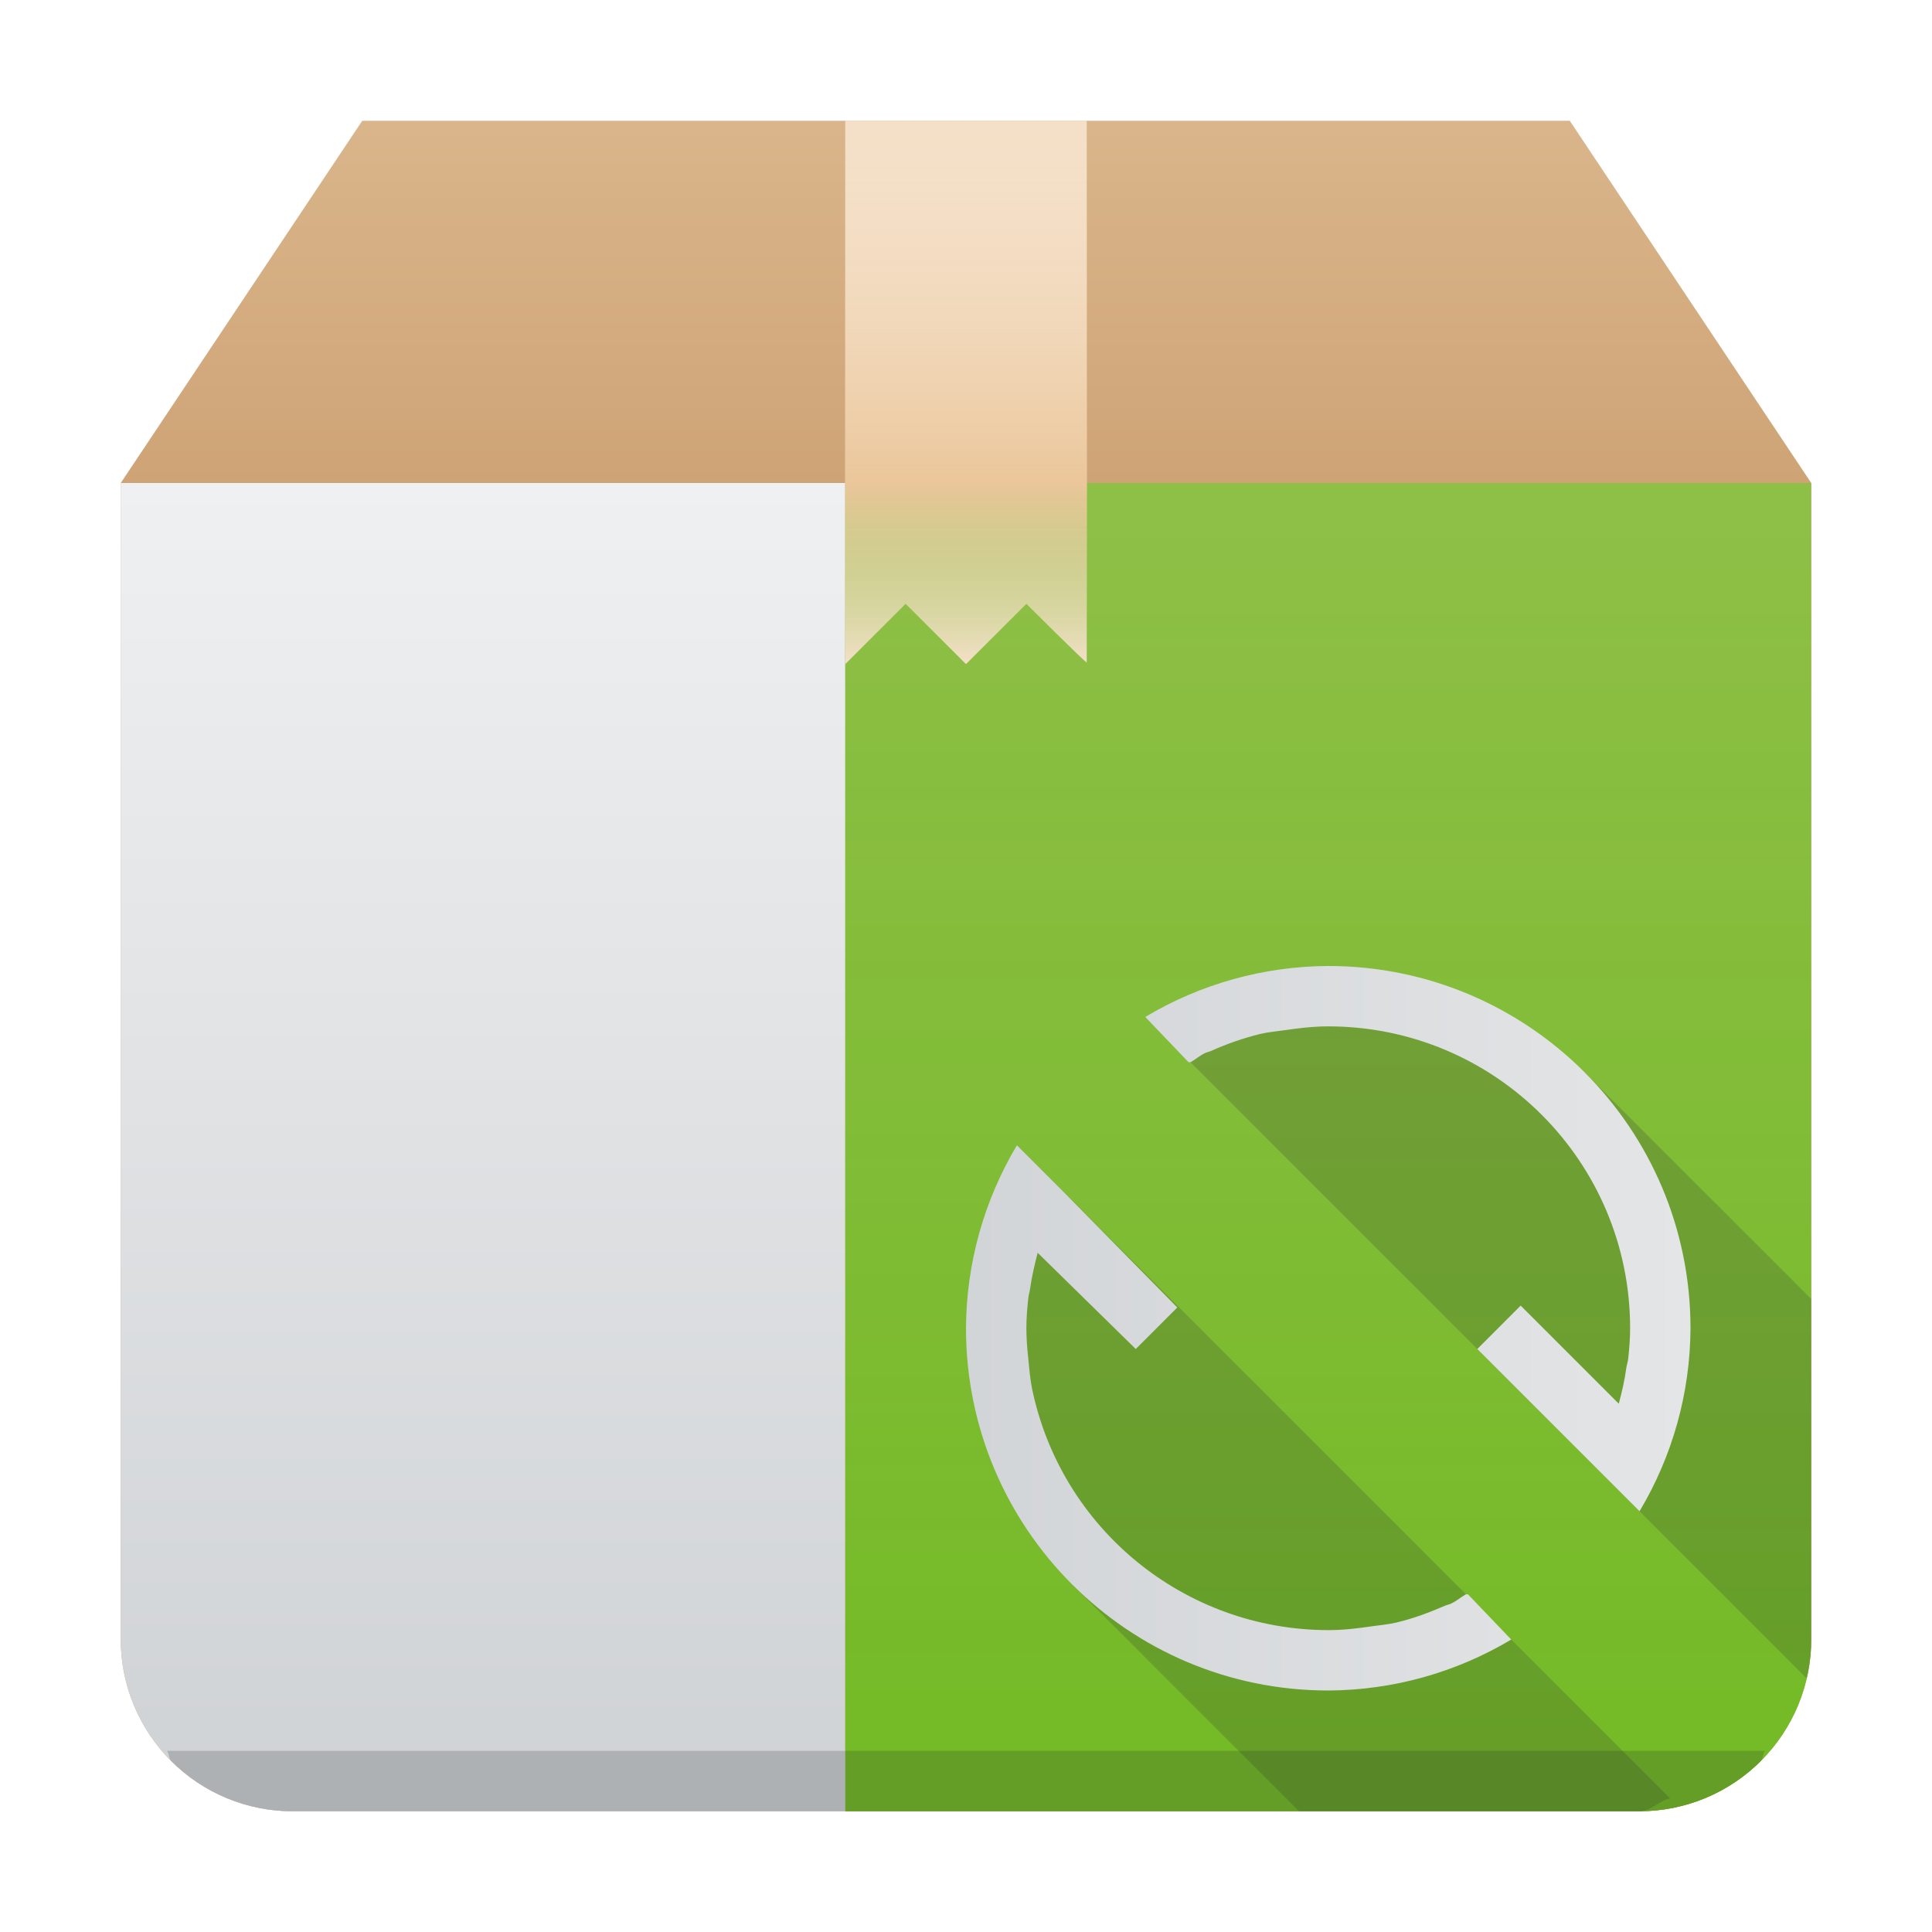
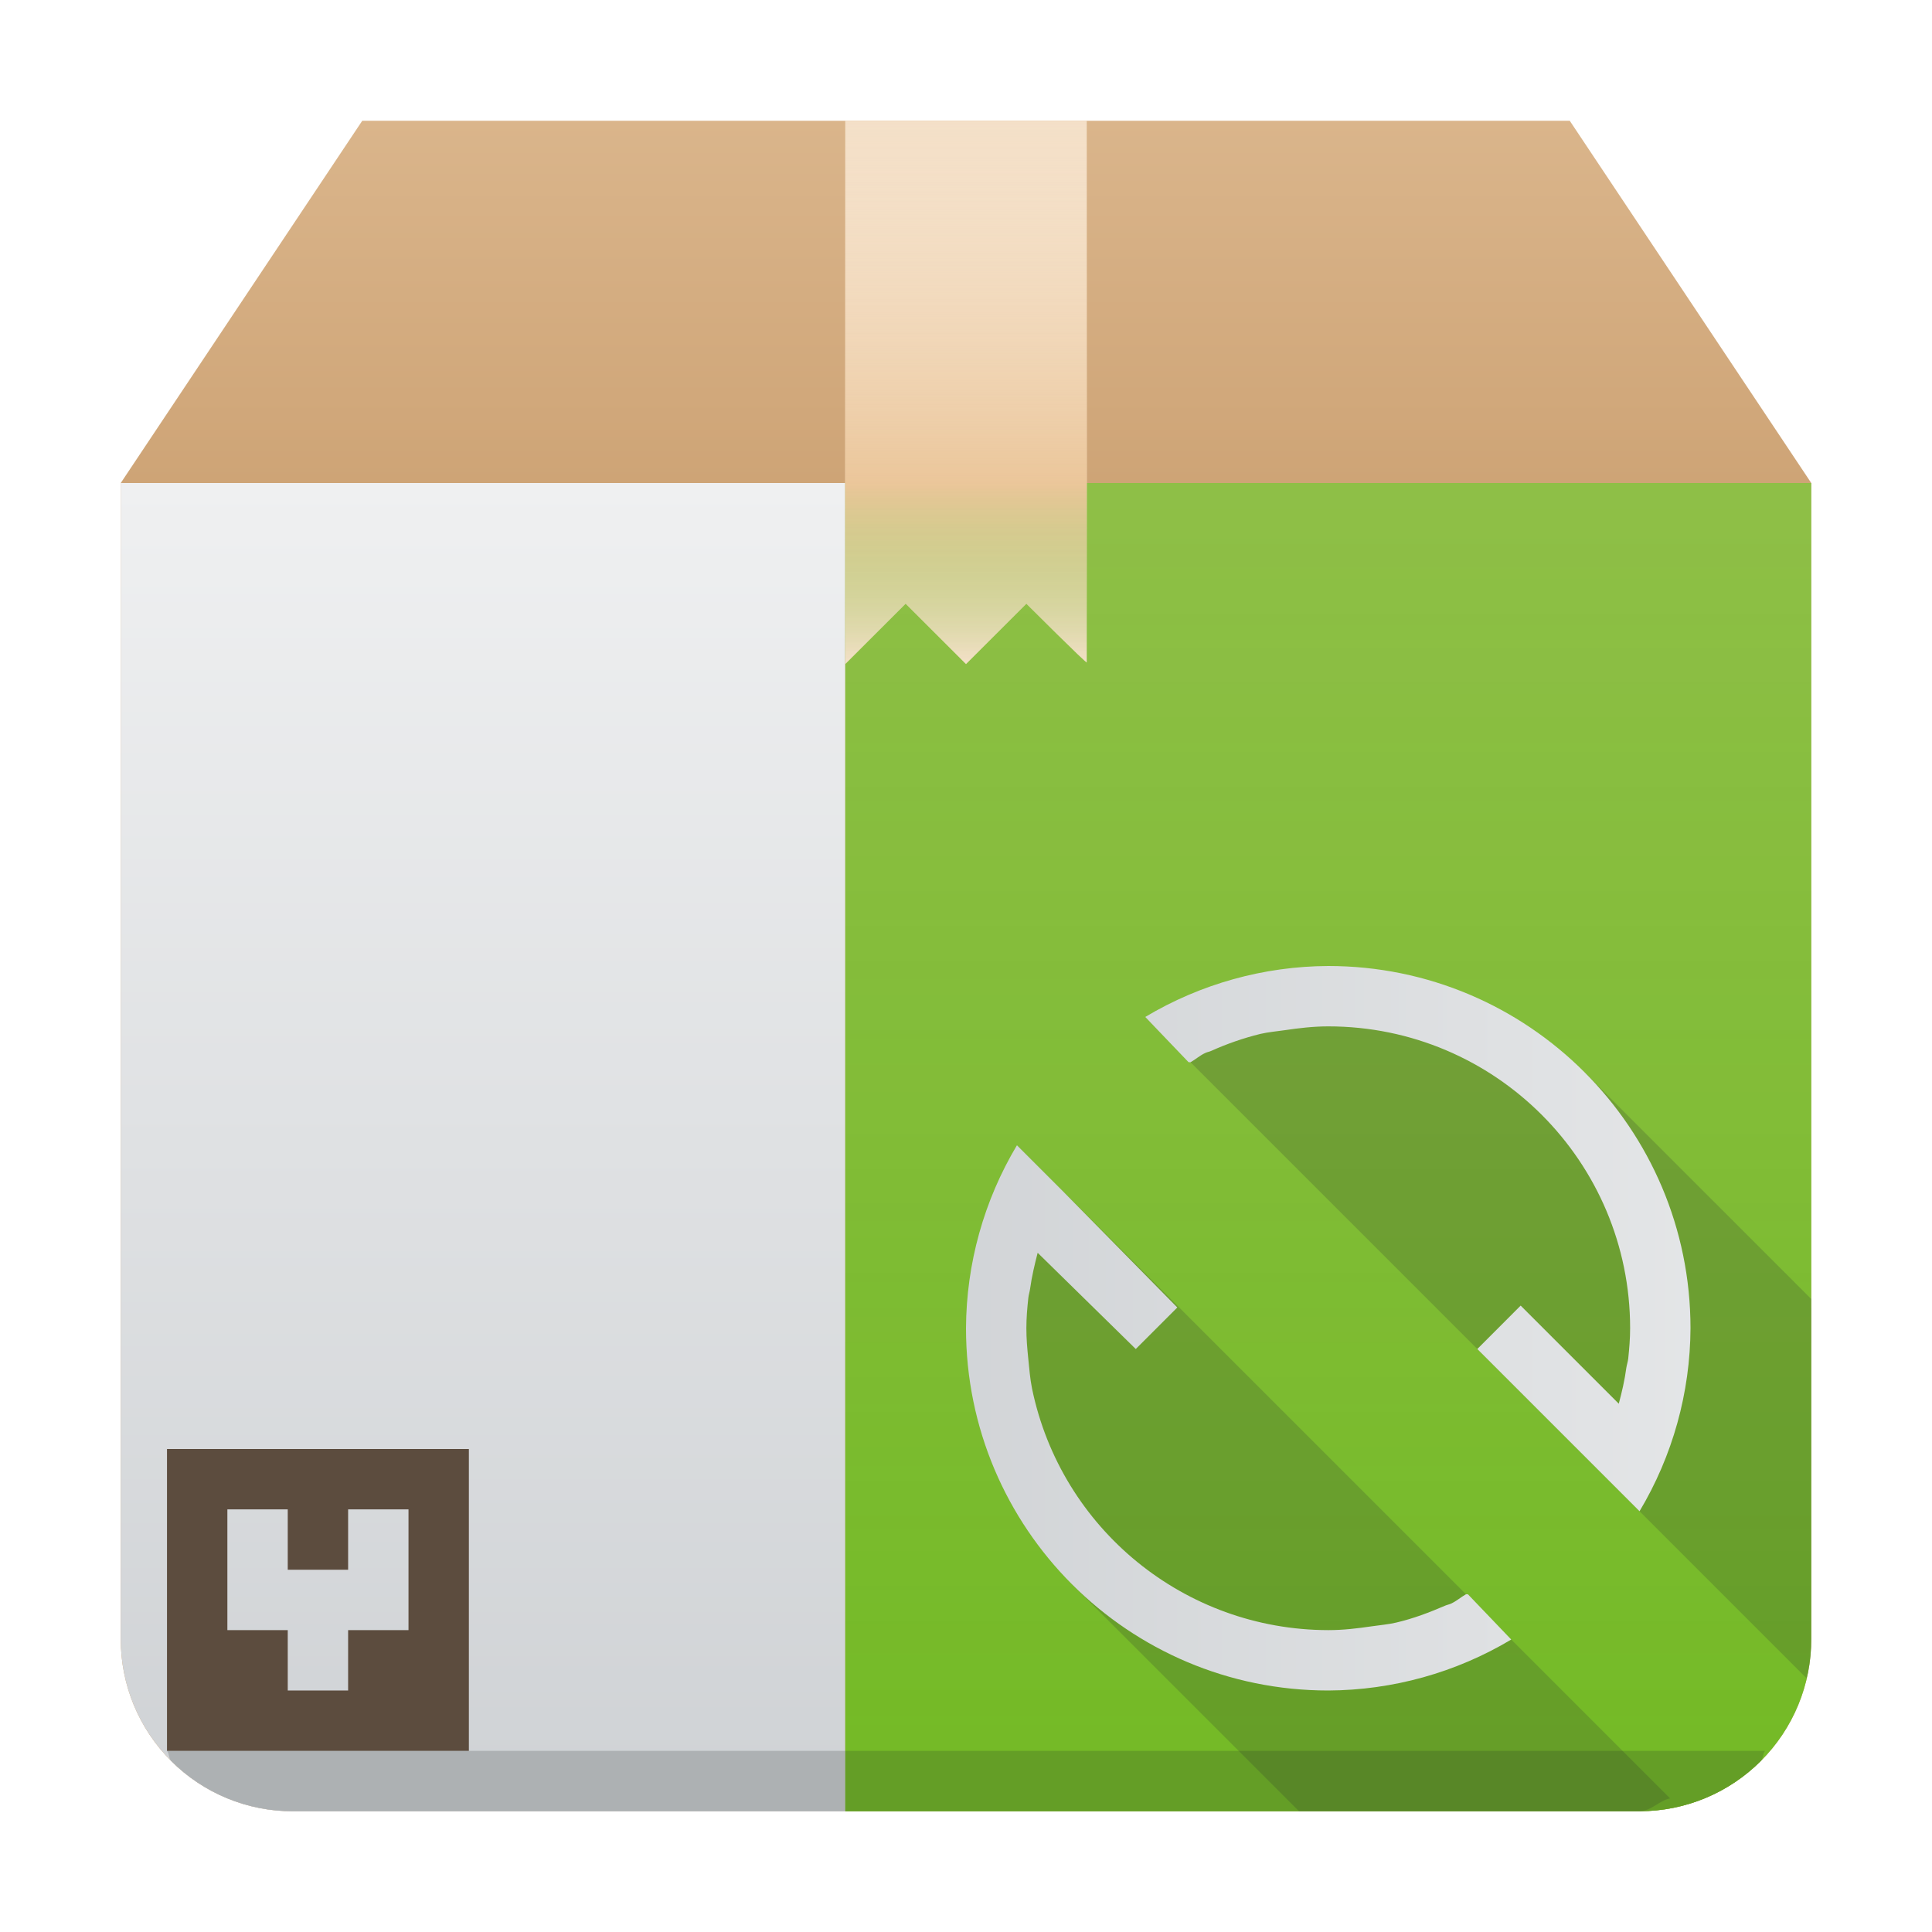
<svg xmlns="http://www.w3.org/2000/svg" xmlns:xlink="http://www.w3.org/1999/xlink" viewBox="0 0 32 32" version="1.1" id="svg81">
  <defs id="defs32">
    <linearGradient id="h" gradientUnits="userSpaceOnUse" x1="10" x2="10" xlink:href="#a" y1="8" y2="2" />
    <linearGradient id="a" gradientUnits="userSpaceOnUse" x2="0" y1="30" y2="8">
      <stop offset="0" stop-color="#cea476" id="stop3" />
      <stop offset="1" stop-color="#dab58b" id="stop5" />
    </linearGradient>
    <linearGradient xlink:href="#a" id="i" gradientUnits="userSpaceOnUse" y1="30" x2="0" y2="8" />
    <linearGradient xlink:href="#b" id="j" gradientUnits="userSpaceOnUse" y1="30" x2="0" y2="8" />
    <linearGradient id="b" gradientUnits="userSpaceOnUse" x2="0" y1="30" y2="8">
      <stop offset="0" stop-color="#cfd2d5" id="stop10" />
      <stop offset="1" stop-color="#eff0f1" id="stop12" />
    </linearGradient>
    <linearGradient id="k" gradientTransform="matrix(0.35,0,0,0.70968,-120,-355.923)" gradientUnits="userSpaceOnUse" x1="411.427" x2="411.427" y1="543.8" y2="512.8">
      <stop offset="0" stop-color="#73ba25" id="stop15" />
      <stop offset="1" stop-color="#81c13b" stop-opacity=".85" id="stop17" />
    </linearGradient>
    <linearGradient id="l" gradientTransform="matrix(0.66667,0,0,0.66667,-256.38,-333.867)" gradientUnits="userSpaceOnUse" x1="408.57" x2="408.57" xlink:href="#c" y1="512.801" y2="503.801">
      <stop offset="0" stop-color="#ebc69a" id="stop20" />
      <stop offset="1" stop-color="#f4e0c8" stop-opacity="0" id="stop22" />
    </linearGradient>
    <linearGradient id="c" gradientTransform="matrix(.66667 0 0 -.37037 -256.38 197.926)" gradientUnits="userSpaceOnUse" x1="408.57" x2="408.57" y1="512.798" y2="504.698">
      <stop offset="0" stop-color="#ebc69a" id="stop25" />
      <stop offset="1" stop-color="#73ba25" stop-opacity="0" id="stop27" />
    </linearGradient>
    <linearGradient xlink:href="#c" id="m" gradientUnits="userSpaceOnUse" gradientTransform="matrix(0.66667,0,0,-0.37037,-256.38,197.926)" x1="408.57" y1="512.798" x2="408.57" y2="504.698" />
    <linearGradient xlink:href="#d" id="n" gradientUnits="userSpaceOnUse" x1="18" y1="18" x2="30" y2="30" />
  </defs>
  <linearGradient id="o" x1="22" x2="22" y1="30" y2="8" gradientTransform="matrix(0,-1,-1,0,44,44)" gradientUnits="userSpaceOnUse" xlink:href="#e" />
  <linearGradient id="d" x1="18" x2="30" y1="18" y2="30" gradientUnits="userSpaceOnUse" gradientTransform="translate(40)">
    <stop stop-color="#292c2f" offset="0" id="stop35" />
    <stop stop-opacity="0" offset="1" id="stop37" />
  </linearGradient>
  <linearGradient id="f" x2="0" y1="30" y2="8" gradientUnits="userSpaceOnUse">
    <stop stop-color="#cea476" offset="0" id="stop40" />
    <stop stop-color="#dab58b" offset="1" id="stop42" />
  </linearGradient>
  <linearGradient id="g" x1="408.57" x2="408.57" y1="512.798" y2="504.698" gradientTransform="matrix(.66667 0 0 -.37037 -256.38 197.926)" gradientUnits="userSpaceOnUse">
    <stop stop-color="#ebc69a" offset="0" id="stop45" />
    <stop stop-color="#73ba25" stop-opacity="0" offset="1" id="stop47" />
  </linearGradient>
  <linearGradient id="e" x2="0" y1="30" y2="8" gradientUnits="userSpaceOnUse">
    <stop stop-color="#cfd2d5" offset="0" id="stop50" />
    <stop stop-color="#eff0f1" offset="1" id="stop52" />
  </linearGradient>
  <path d="M 6,2 2,8 H 30 L 26,2 H 7 Z" id="path55" style="fill:url(#h);fill-rule:evenodd" />
  <path d="M 2,8 V 27.148 A 2.846,2.846 0 0 0 4.852,30 H 27.148 A 2.846,2.846 0 0 0 30,27.148 V 8 H 4.852 Z" id="path57" style="fill:url(#i)" />
  <path d="m 2,8 v 19.148 c 0,0.79 0.319,1.503 0.834,2.018 A 2.842,2.842 0 0 0 4.852,30 H 14 V 8 Z" id="path59" style="fill:url(#j)" />
  <path d="m 14,30 h 13.148 c 0.79,0 1.503,-0.319 2.018,-0.834 A 2.842,2.842 0 0 0 30,27.148 V 8 H 14 Z" id="path61" style="fill:url(#k)" />
  <g id="g71" style="stroke-width:1.867;stroke-opacity:0.55">
    <path d="m 14,2 v 9 l 1,-1 1,1 1,-1 c 0,0 1,1 1,0.972 V 2 Z" id="path65" style="fill:#f4e0c8" />
    <path d="m 14,2 h 4 v 6 h -4 z" id="path67" style="fill:url(#l)" />
    <path d="m 14,8 v 3 l 1,-1 1,1 1,-1 c 0,0 1,1 1,0.973 V 8 Z" id="path69" style="fill:url(#m)" />
  </g>
  <path d="m 2.766,29 c 0.04,0.045 0.026,0.124 0.068,0.166 A 2.842,2.842 0 0 0 4.852,30 H 14 v -1 z" id="path73" style="fill:#adb1b3" />
  <path d="m 14,29 v 1 h 13.148 c 0.79,0 1.503,-0.319 2.018,-0.834 0.042,-0.042 0.029,-0.121 0.068,-0.166 z" id="path75" style="fill:#649e26" />
  <path d="m 22,16 -3.031,0.844 10.955,10.955 A 2.842,2.842 0 0 0 29.951,27.682 2.842,2.842 0 0 0 29.991,27.4 2.842,2.842 0 0 0 30,27.148 V 21.516 L 26.242,17.758 Z M 16.844,18.969 16,22 17.758,26.242 21.516,30 h 5.632 c 0.202,0 0.325,-0.174 0.514,-0.213 z" id="path77" style="opacity:0.2;fill:url(#n)" />
  <path d="m 28,22 a 5.96,5.96 0 0 1 -0.844,3.031 l -2.687,-2.687 0.718,-0.719 1.625,1.625 c 0.052,-0.195 0.098,-0.39 0.125,-0.594 0.008,-0.052 0.026,-0.103 0.032,-0.156 C 26.986,22.332 27,22.173 27,22 a 5,5 0 0 0 -5,-5 c -0.243,0 -0.486,0.028 -0.719,0.063 -0.136,0.02 -0.274,0.031 -0.406,0.062 a 4.737,4.737 0 0 0 -0.813,0.281 c -0.03,0.014 -0.063,0.018 -0.093,0.032 -0.092,0.04 -0.164,0.108 -0.25,0.156 -0.008,0.004 -0.023,-0.005 -0.032,0 l -0.718,-0.75 A 5.96,5.96 0 0 1 22,16 a 6,6 0 0 1 6,6 z m -2.969,5.156 A 5.96,5.96 0 0 1 22,28 6,6 0 0 1 16,22 5.96,5.96 0 0 1 16.844,18.969 l 0.75,0.75 1.906,1.937 -0.688,0.688 -1.625,-1.594 c -0.05,0.195 -0.097,0.39 -0.125,0.594 -0.007,0.052 -0.025,0.103 -0.03,0.156 C 17.014,21.668 17,21.827 17,22 c 0,0.173 0.014,0.332 0.031,0.5 0.017,0.168 0.03,0.337 0.063,0.5 A 5.017,5.017 0 0 0 22,27 c 0.248,0 0.48,-0.028 0.719,-0.063 0.136,-0.02 0.274,-0.031 0.406,-0.062 0.287,-0.067 0.548,-0.167 0.813,-0.281 0.03,-0.013 0.063,-0.018 0.093,-0.032 0.09,-0.04 0.165,-0.108 0.25,-0.156 h 0.032 z" id="path79" style="fill:url(#o)" />
+   <path d="m 2.766,24 v 5 h 5 v -5 z m 1,1 h 1 v 1 h 1 v -1 h 1 v 2 h -1 v 1 h -1 v -1 h -1 z" fill="#5c4c3e" id="path42" />
</svg>
